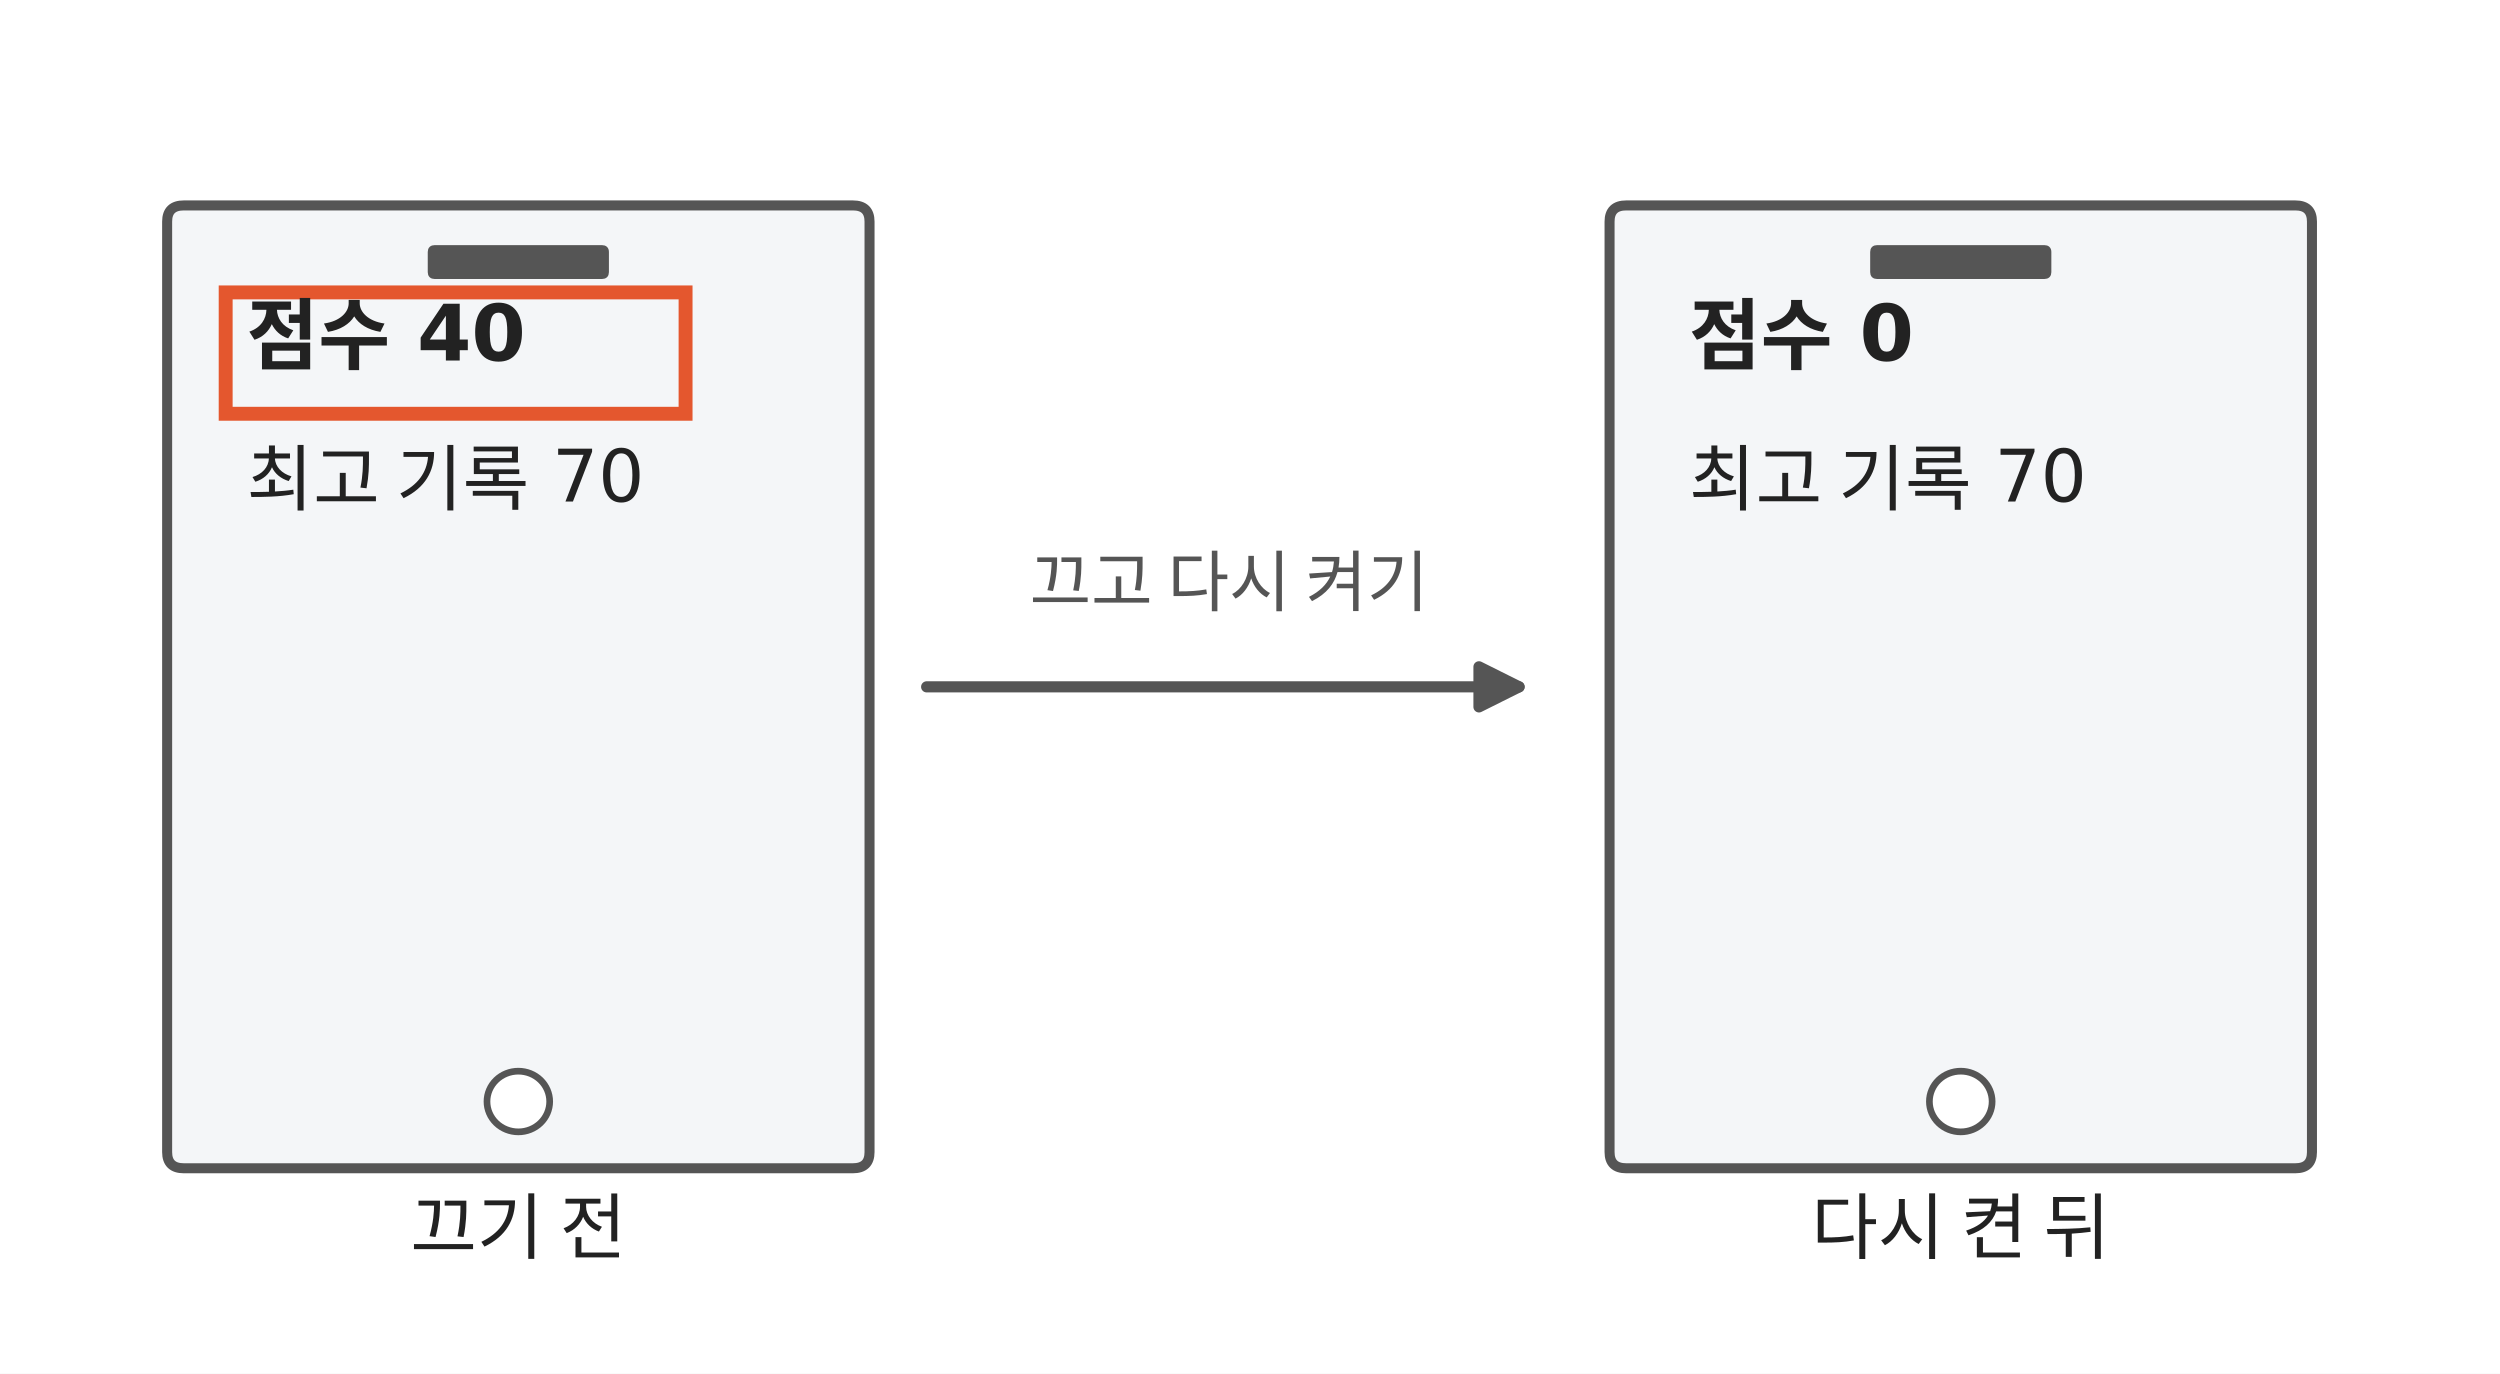
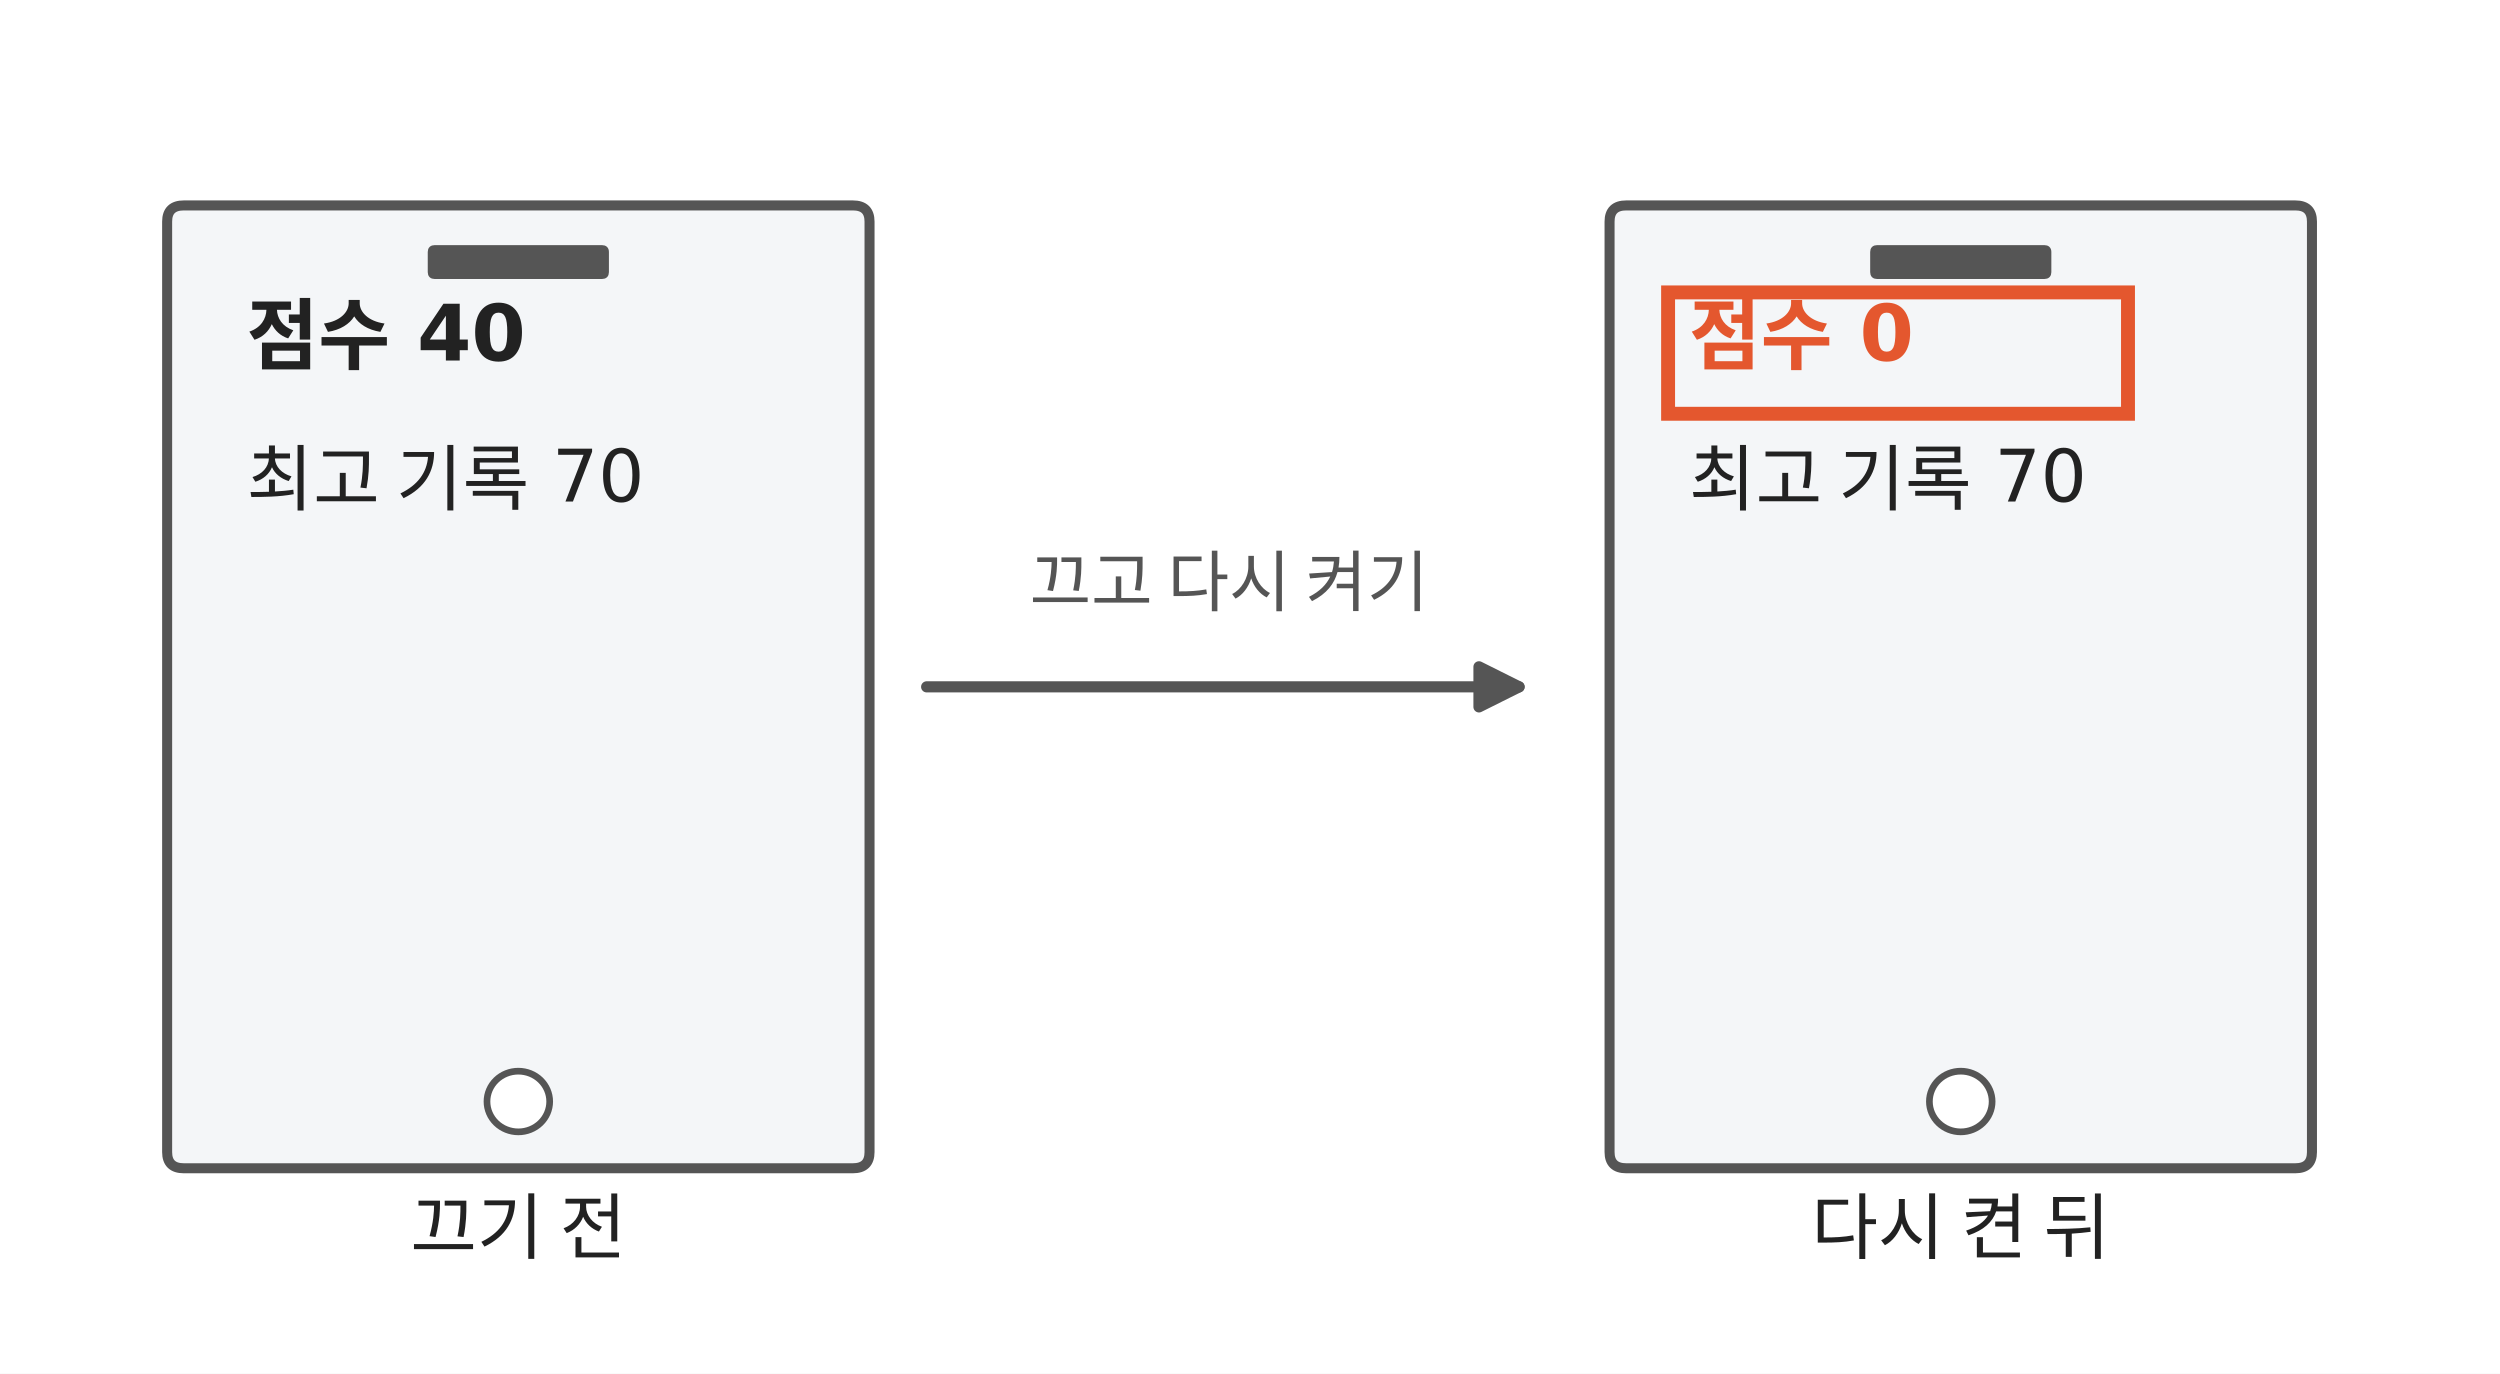
<svg xmlns="http://www.w3.org/2000/svg" width="448.92pt" height="246.672pt" viewBox="0 0 448.92 246.672" version="1.1">
  <defs>
    <style type="text/css">*{stroke-linejoin: round; stroke-linecap: butt}</style>
  </defs>
  <g id="figure_1">
    <g id="patch_1">
      <path d="M -0 246.672  L 448.92 246.672  L 448.92 0  L -0 0  z " style="fill: #ffffff" />
    </g>
    <g id="axes_1">
      <g id="patch_2">
-         <path d="M 33.015 209.784  L 153.137 209.784  Q 156.141 209.784 156.141 206.878  L 156.141 39.794  Q 156.141 36.888 153.137 36.888  L 33.015 36.888  Q 30.012 36.888 30.012 39.794  L 30.012 206.878  Q 30.012 209.784 33.015 209.784  z " clip-path="url(#p50f20d3a48)" style="fill: #f4f6f8; stroke: #555555; stroke-width: 1.8; stroke-linejoin: miter" />
+         <path d="M 33.015 209.784  L 153.137 209.784  Q 156.141 209.784 156.141 206.878  L 156.141 39.794  Q 156.141 36.888 153.137 36.888  L 33.015 36.888  Q 30.012 36.888 30.012 39.794  L 30.012 206.878  Q 30.012 209.784 33.015 209.784  z " clip-path="url(#p676c6fbeb9)" style="fill: #f4f6f8; stroke: #555555; stroke-width: 1.8; stroke-linejoin: miter" />
      </g>
      <g id="patch_3">
-         <path d="M 78.061 49.601  L 108.092 49.601  Q 108.842 49.601 108.842 48.874  L 108.842 45.242  Q 108.842 44.516 108.092 44.516  L 78.061 44.516  Q 77.31 44.516 77.31 45.242  L 77.31 48.874  Q 77.31 49.601 78.061 49.601  z " clip-path="url(#p50f20d3a48)" style="fill: #555555; stroke: #555555; stroke-linejoin: miter" />
+         <path d="M 78.061 49.601  L 108.092 49.601  Q 108.842 49.601 108.842 48.874  L 108.842 45.242  Q 108.842 44.516 108.092 44.516  L 78.061 44.516  Q 77.31 44.516 77.31 45.242  L 77.31 48.874  Q 77.31 49.601 78.061 49.601  z " clip-path="url(#p676c6fbeb9)" style="fill: #555555; stroke: #555555; stroke-linejoin: miter" />
      </g>
      <g id="patch_4">
-         <path d="M 93.076 203.246  C 94.57 203.246 96.002 202.672 97.058 201.65  C 98.114 200.629 98.707 199.243 98.707 197.798  C 98.707 196.353 98.114 194.967 97.058 193.945  C 96.002 192.923 94.57 192.349 93.076 192.349  C 91.583 192.349 90.151 192.923 89.095 193.945  C 88.039 194.967 87.446 196.353 87.446 197.798  C 87.446 199.243 88.039 200.629 89.095 201.65  C 90.151 202.672 91.583 203.246 93.076 203.246  z " clip-path="url(#p50f20d3a48)" style="fill: #ffffff; stroke: #555555; stroke-width: 1.2; stroke-linejoin: miter" />
+         <path d="M 93.076 203.246  C 94.57 203.246 96.002 202.672 97.058 201.65  C 98.114 200.629 98.707 199.243 98.707 197.798  C 98.707 196.353 98.114 194.967 97.058 193.945  C 96.002 192.923 94.57 192.349 93.076 192.349  C 91.583 192.349 90.151 192.923 89.095 193.945  C 88.039 194.967 87.446 196.353 87.446 197.798  C 87.446 199.243 88.039 200.629 89.095 201.65  C 90.151 202.672 91.583 203.246 93.076 203.246  z " clip-path="url(#p676c6fbeb9)" style="fill: #ffffff; stroke: #555555; stroke-width: 1.2; stroke-linejoin: miter" />
      </g>
      <g id="patch_5">
-         <path d="M 40.523 74.3  L 123.107 74.3  L 123.107 52.507  L 40.523 52.507  L 40.523 74.3  z " clip-path="url(#p50f20d3a48)" style="fill: none; stroke: #e4572e; stroke-width: 2.5; stroke-linejoin: miter" />
+         <path d="M 166.396 123.336  Q 220.704 123.336 272.776 123.336  " clip-path="url(#p676c6fbeb9)" style="fill: none; stroke: #555555; stroke-width: 2; stroke-linecap: round" />
+         <path d="M 265.576 119.736  L 272.776 123.336  L 265.576 126.936  z " clip-path="url(#p676c6fbeb9)" style="fill: #555555; stroke: #555555; stroke-width: 2; stroke-linecap: round" />
      </g>
      <g id="patch_6">
-         <path d="M 166.396 123.336  Q 220.704 123.336 272.776 123.336  " clip-path="url(#p50f20d3a48)" style="fill: none; stroke: #555555; stroke-width: 2; stroke-linecap: round" />
-         <path d="M 265.576 119.736  L 272.776 123.336  L 265.576 126.936  z " clip-path="url(#p50f20d3a48)" style="fill: #555555; stroke: #555555; stroke-width: 2; stroke-linecap: round" />
+         <path d="M 292.029 209.784  L 412.151 209.784  Q 415.154 209.784 415.154 206.878  L 415.154 39.794  Q 415.154 36.888 412.151 36.888  L 292.029 36.888  Q 289.026 36.888 289.026 39.794  L 289.026 206.878  Q 289.026 209.784 292.029 209.784  z " clip-path="url(#p676c6fbeb9)" style="fill: #f4f6f8; stroke: #555555; stroke-width: 1.8; stroke-linejoin: miter" />
      </g>
      <g id="patch_7">
-         <path d="M 292.029 209.784  L 412.151 209.784  Q 415.154 209.784 415.154 206.878  L 415.154 39.794  Q 415.154 36.888 412.151 36.888  L 292.029 36.888  Q 289.026 36.888 289.026 39.794  L 289.026 206.878  Q 289.026 209.784 292.029 209.784  z " clip-path="url(#p50f20d3a48)" style="fill: #f4f6f8; stroke: #555555; stroke-width: 1.8; stroke-linejoin: miter" />
+         <path d="M 337.075 49.601  L 367.105 49.601  Q 367.856 49.601 367.856 48.874  L 367.856 45.242  Q 367.856 44.516 367.105 44.516  L 337.075 44.516  Q 336.324 44.516 336.324 45.242  L 336.324 48.874  Q 336.324 49.601 337.075 49.601  z " clip-path="url(#p676c6fbeb9)" style="fill: #555555; stroke: #555555; stroke-linejoin: miter" />
      </g>
      <g id="patch_8">
-         <path d="M 337.075 49.601  L 367.105 49.601  Q 367.856 49.601 367.856 48.874  L 367.856 45.242  Q 367.856 44.516 367.105 44.516  L 337.075 44.516  Q 336.324 44.516 336.324 45.242  L 336.324 48.874  Q 336.324 49.601 337.075 49.601  z " clip-path="url(#p50f20d3a48)" style="fill: #555555; stroke: #555555; stroke-linejoin: miter" />
+         <path d="M 352.09 203.246  C 353.583 203.246 355.015 202.672 356.071 201.65  C 357.127 200.629 357.721 199.243 357.721 197.798  C 357.721 196.353 357.127 194.967 356.071 193.945  C 355.015 192.923 353.583 192.349 352.09 192.349  C 350.597 192.349 349.164 192.923 348.108 193.945  C 347.052 194.967 346.459 196.353 346.459 197.798  C 346.459 199.243 347.052 200.629 348.108 201.65  C 349.164 202.672 350.597 203.246 352.09 203.246  z " clip-path="url(#p676c6fbeb9)" style="fill: #ffffff; stroke: #555555; stroke-width: 1.2; stroke-linejoin: miter" />
      </g>
      <g id="patch_9">
-         <path d="M 352.09 203.246  C 353.583 203.246 355.015 202.672 356.071 201.65  C 357.127 200.629 357.721 199.243 357.721 197.798  C 357.721 196.353 357.127 194.967 356.071 193.945  C 355.015 192.923 353.583 192.349 352.09 192.349  C 350.597 192.349 349.164 192.923 348.108 193.945  C 347.052 194.967 346.459 196.353 346.459 197.798  C 346.459 199.243 347.052 200.629 348.108 201.65  C 349.164 202.672 350.597 203.246 352.09 203.246  z " clip-path="url(#p50f20d3a48)" style="fill: #ffffff; stroke: #555555; stroke-width: 1.2; stroke-linejoin: miter" />
+         <path d="M 299.536 74.3  L 382.12 74.3  L 382.12 52.507  L 299.536 52.507  L 299.536 74.3  z " clip-path="url(#p676c6fbeb9)" style="fill: none; stroke: #e4572e; stroke-width: 2.5; stroke-linejoin: miter" />
      </g>
      <g id="text_1">
        <text style="fill: #222222; font: 700 14px 'Apple SD Gothic Neo', 'Noto Sans KR', 'Malgun Gothic', 'DejaVu Sans', 'Bitstream Vera Sans', 'Computer Modern Sans Serif', 'Lucida Grande', 'Verdana', 'Geneva', 'Lucid', 'Arial', 'Helvetica', 'Avant Garde', sans-serif; text-anchor: start" x="44.277" y="65.22" transform="rotate(-0 44.27673 65.21959)">점수 40</text>
      </g>
      <g id="text_2">
        <text style="fill: #222222; font: 13px 'Apple SD Gothic Neo', 'Noto Sans KR', 'Malgun Gothic', 'DejaVu Sans', 'Bitstream Vera Sans', 'Computer Modern Sans Serif', 'Lucida Grande', 'Verdana', 'Geneva', 'Lucid', 'Arial', 'Helvetica', 'Avant Garde', sans-serif; text-anchor: start" x="44.277" y="90.646" transform="rotate(-0 44.27673 90.64552)">최고 기록 70</text>
      </g>
      <g id="text_3">
        <text style="fill: #222222; font: 13px 'Apple SD Gothic Neo', 'Noto Sans KR', 'Malgun Gothic', 'DejaVu Sans', 'Bitstream Vera Sans', 'Computer Modern Sans Serif', 'Lucida Grande', 'Verdana', 'Geneva', 'Lucid', 'Arial', 'Helvetica', 'Avant Garde', sans-serif; text-anchor: middle" x="93.076" y="225.04" transform="rotate(-0 93.07636 225.0397)">끄기 전</text>
      </g>
      <g id="text_4">
        <text style="fill: #555555; font: 12px 'Apple SD Gothic Neo', 'Noto Sans KR', 'Malgun Gothic', 'DejaVu Sans', 'Bitstream Vera Sans', 'Computer Modern Sans Serif', 'Lucida Grande', 'Verdana', 'Geneva', 'Lucid', 'Arial', 'Helvetica', 'Avant Garde', sans-serif; text-anchor: middle" x="220.706" y="108.807" transform="rotate(-0 220.7062 108.8069)">끄고 다시 켜기</text>
      </g>
      <g id="text_5">
-         <text style="fill: #222222; font: 700 14px 'Apple SD Gothic Neo', 'Noto Sans KR', 'Malgun Gothic', 'DejaVu Sans', 'Bitstream Vera Sans', 'Computer Modern Sans Serif', 'Lucida Grande', 'Verdana', 'Geneva', 'Lucid', 'Arial', 'Helvetica', 'Avant Garde', sans-serif; text-anchor: start" x="303.29" y="65.22" transform="rotate(-0 303.2902 65.21959)">점수 0</text>
+         <text style="fill: #e4572e; font: 700 14px 'Apple SD Gothic Neo', 'Noto Sans KR', 'Malgun Gothic', 'DejaVu Sans', 'Bitstream Vera Sans', 'Computer Modern Sans Serif', 'Lucida Grande', 'Verdana', 'Geneva', 'Lucid', 'Arial', 'Helvetica', 'Avant Garde', sans-serif; text-anchor: start" x="303.29" y="65.22" transform="rotate(-0 303.2902 65.21959)">점수 0</text>
      </g>
      <g id="text_6">
        <text style="fill: #222222; font: 13px 'Apple SD Gothic Neo', 'Noto Sans KR', 'Malgun Gothic', 'DejaVu Sans', 'Bitstream Vera Sans', 'Computer Modern Sans Serif', 'Lucida Grande', 'Verdana', 'Geneva', 'Lucid', 'Arial', 'Helvetica', 'Avant Garde', sans-serif; text-anchor: start" x="303.29" y="90.646" transform="rotate(-0 303.2902 90.64552)">최고 기록 70</text>
      </g>
      <g id="text_7">
        <text style="fill: #222222; font: 13px 'Apple SD Gothic Neo', 'Noto Sans KR', 'Malgun Gothic', 'DejaVu Sans', 'Bitstream Vera Sans', 'Computer Modern Sans Serif', 'Lucida Grande', 'Verdana', 'Geneva', 'Lucid', 'Arial', 'Helvetica', 'Avant Garde', sans-serif; text-anchor: middle" x="352.09" y="225.04" transform="rotate(-0 352.0898 225.0397)">다시 켠 뒤</text>
      </g>
    </g>
  </g>
  <defs>
-     <clipPath id="p50f20d3a48">
+     <clipPath id="p676c6fbeb9">
      <rect x="18" y="18" width="412.92" height="210.672" />
    </clipPath>
  </defs>
</svg>
